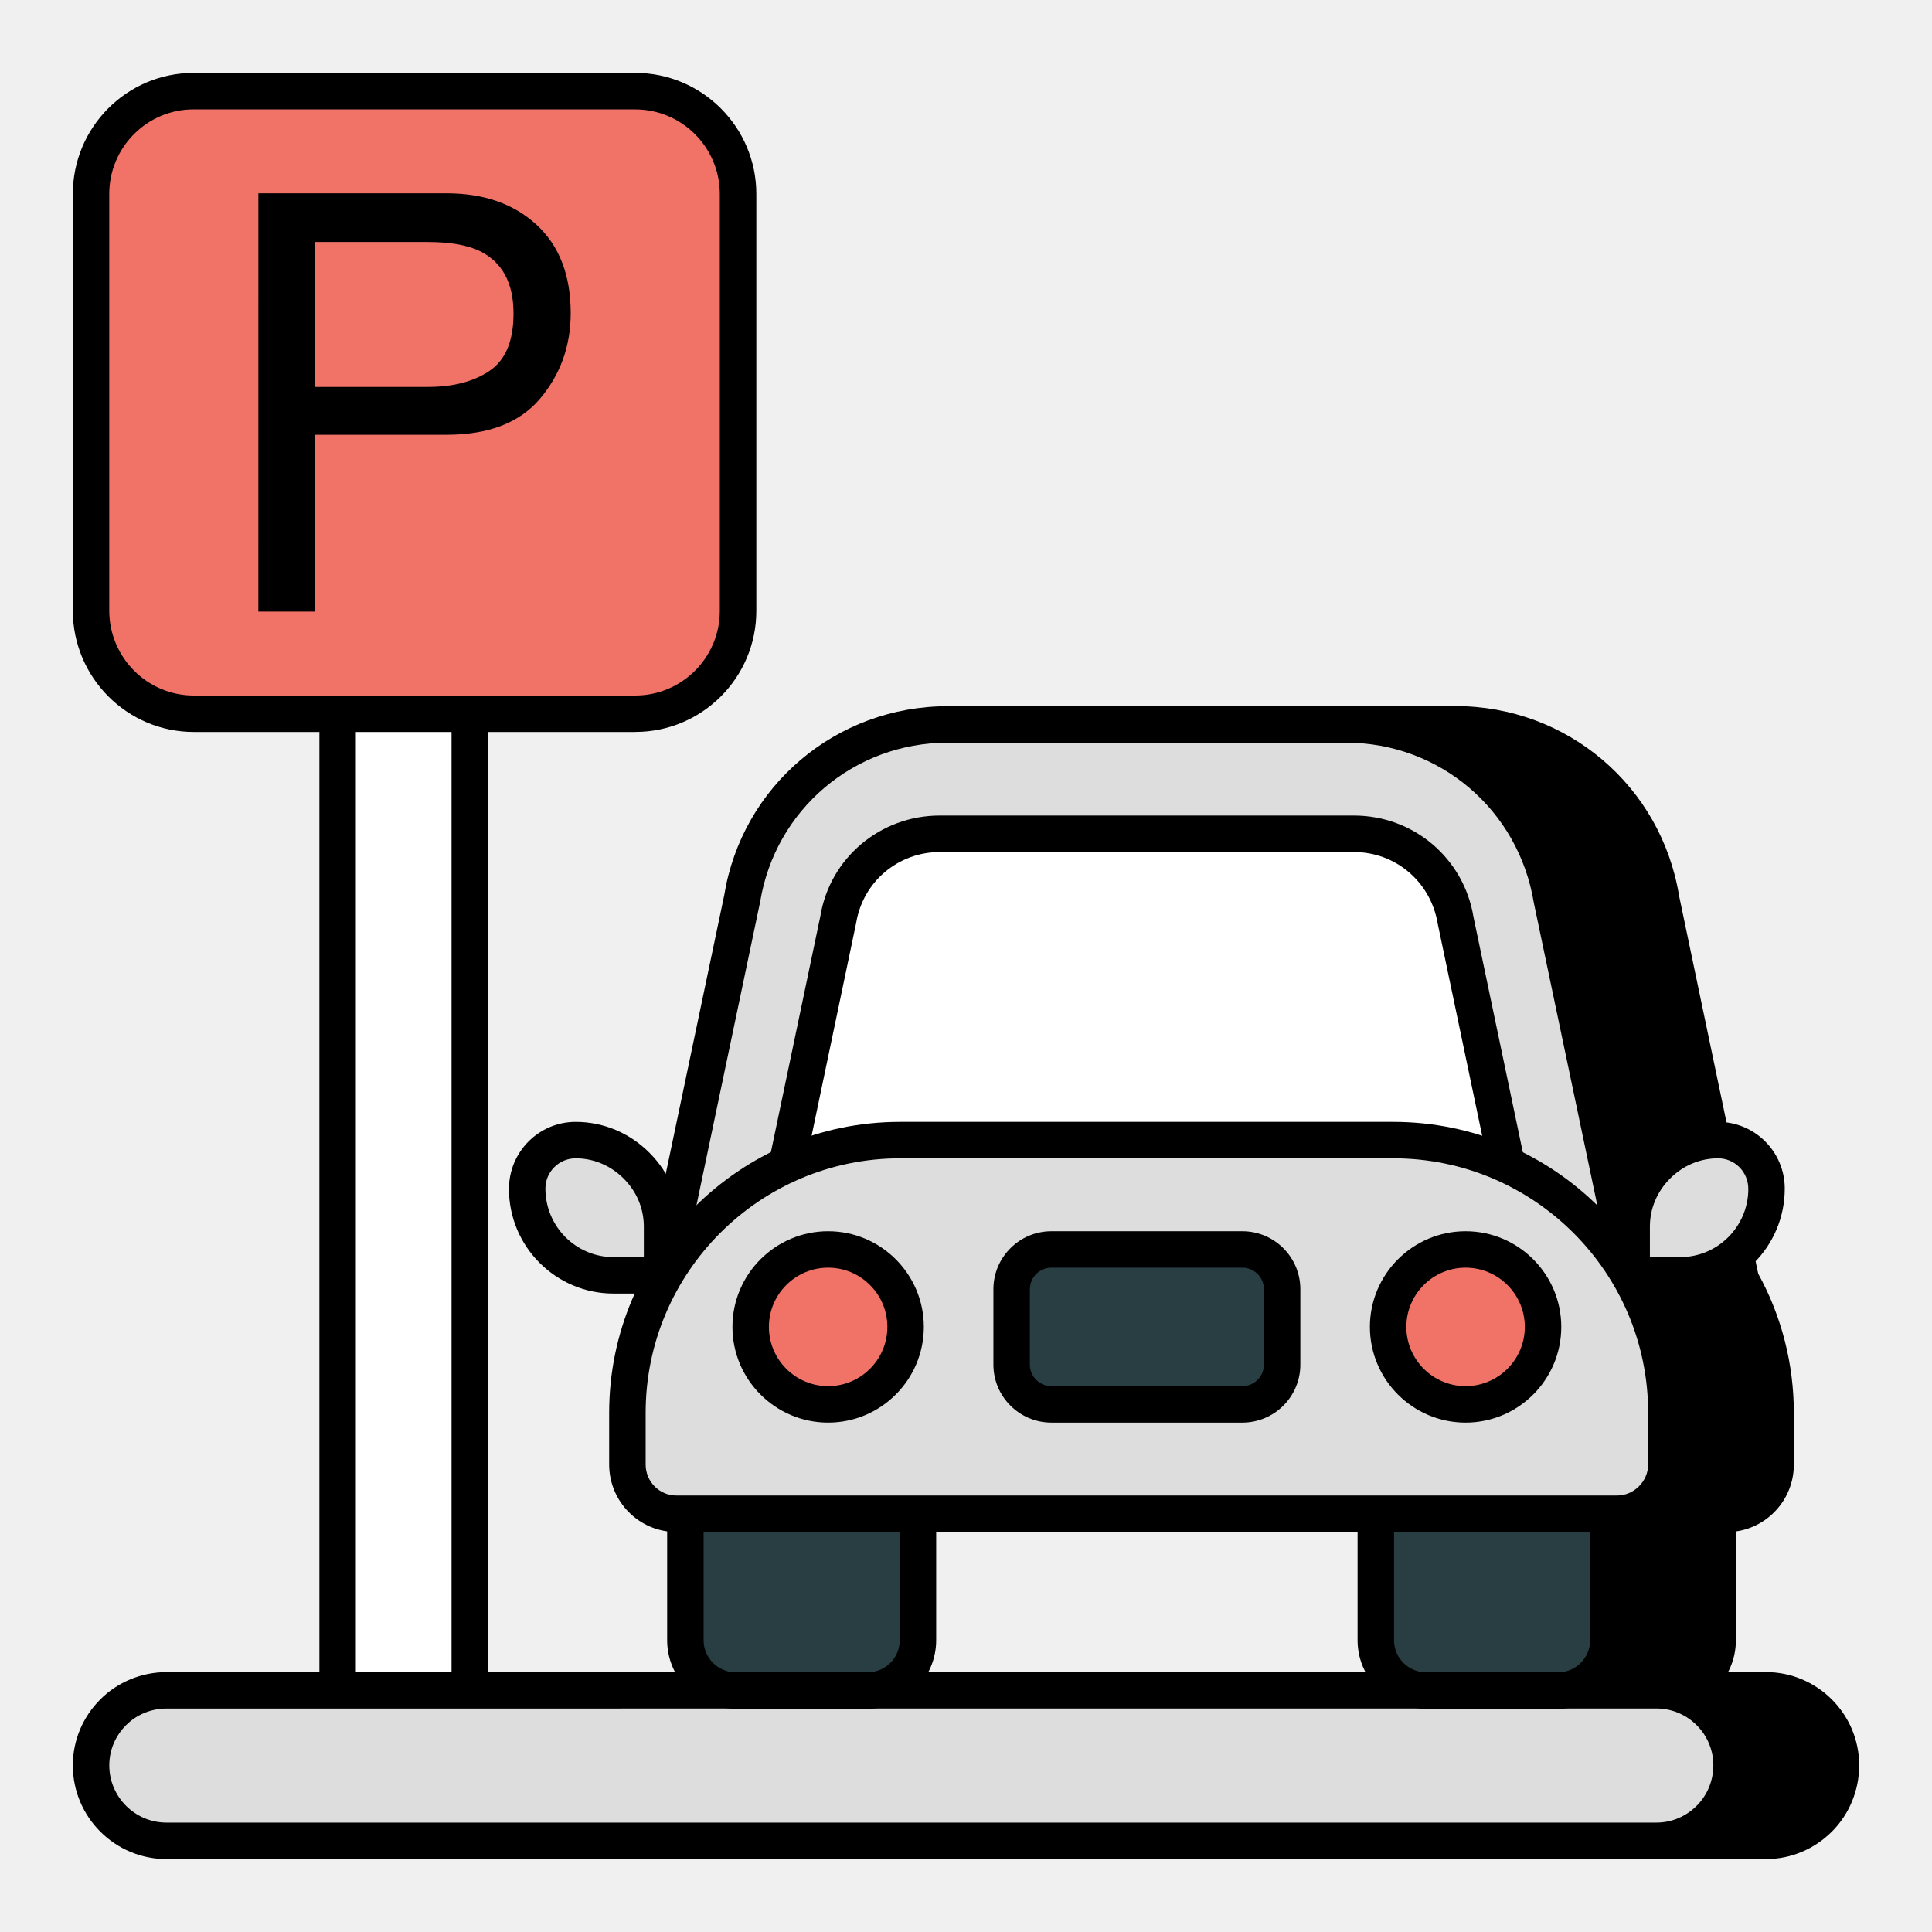
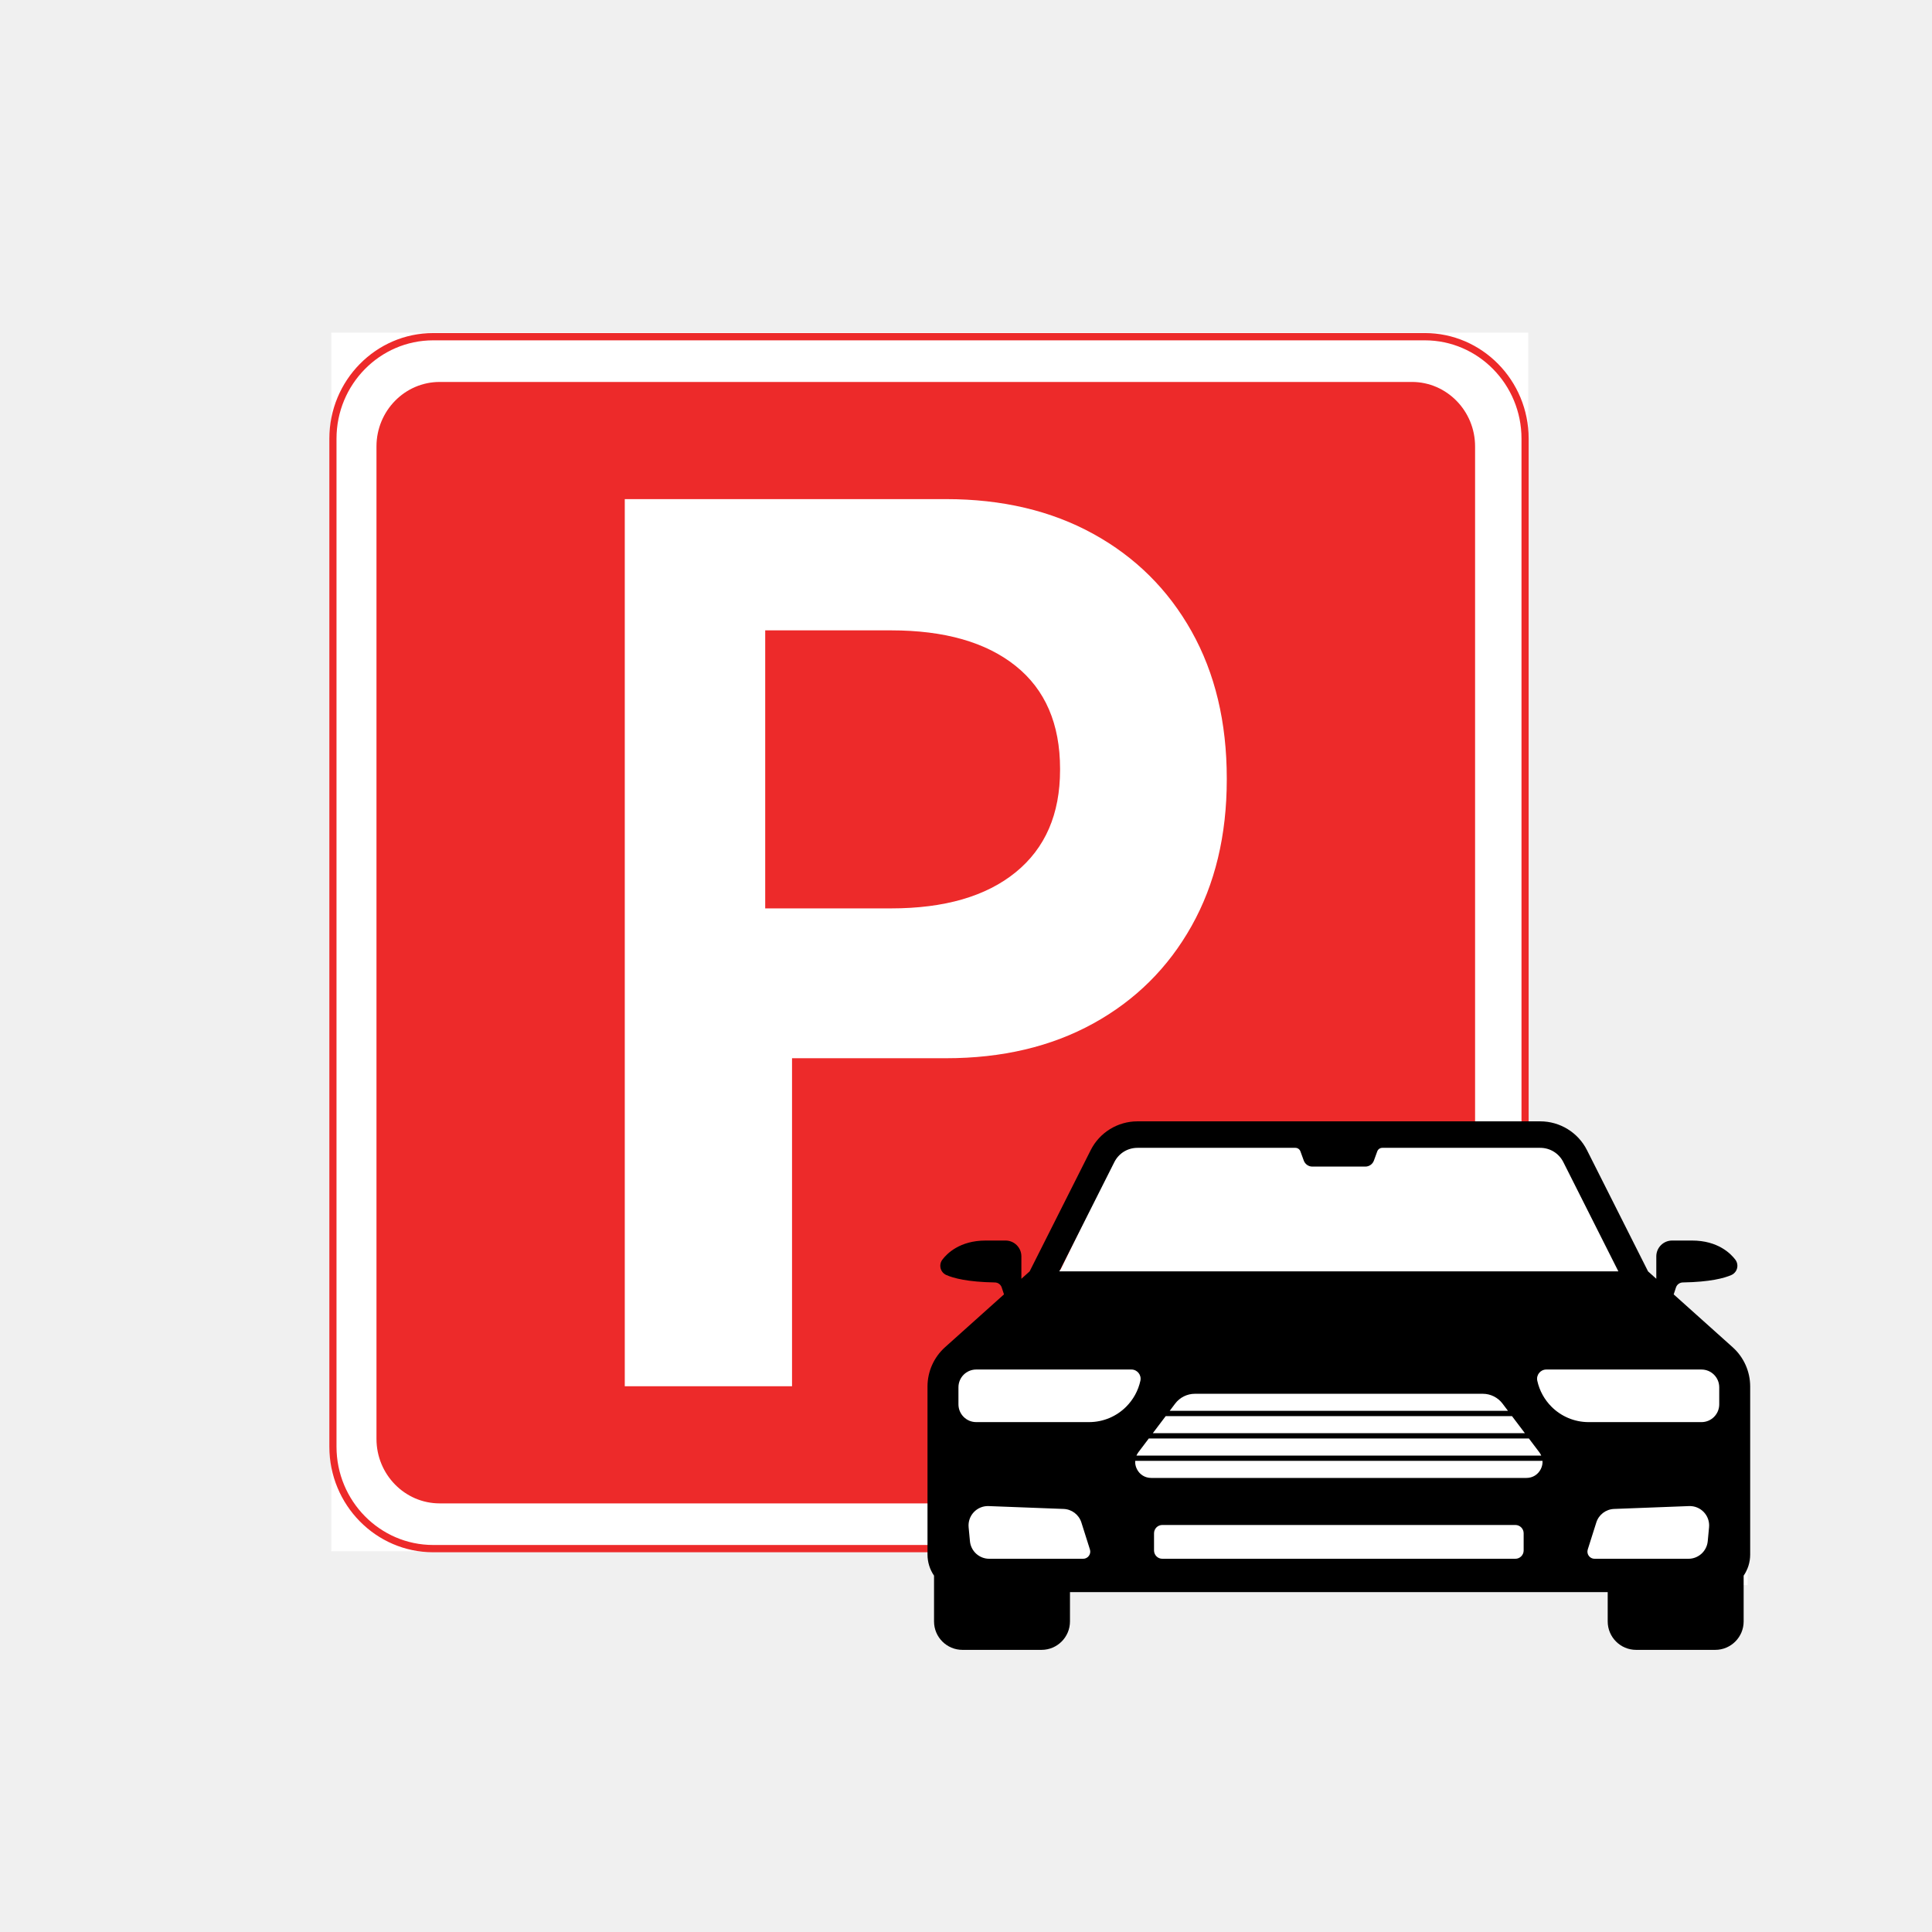
- <svg xmlns="http://www.w3.org/2000/svg" id="Layer_1" enable-background="new 0 0 53 53" viewBox="0 0 53 53">
-   <g>
-     <g>
-       <path d="m47.759 35.12-2.19-10.46c-.45-2.76-2.84-4.79-5.64-4.79h-2.979v21.66h3.789v3.47c0 .76.62 1.38 1.38 1.38h3.62c.76 0 1.38-.62 1.38-1.38v-3.47h.24c.74 0 1.35-.61 1.35-1.35v-1.42c-0-1.32-.34-2.56-.95-3.64z" fill="#000000" />
-       <path d="m45.739 46.88h-3.62c-1.036 0-1.88-.844-1.88-1.88v-2.97h-3.289c-.276 0-.5-.224-.5-.5v-21.66c0-.276.224-.5.5-.5h2.979c3.062 0 5.642 2.191 6.134 5.21l2.17 10.363c.64 1.158.977 2.476.977 3.816v1.42c0 .933-.692 1.706-1.59 1.832v2.988c0 1.036-.844 1.88-1.88 1.88zm-8.289-5.85h3.289c.276 0 .5.224.5.5v3.47c0 .485.395.88.88.88h3.62c.485 0 .88-.395.88-.88v-3.47c0-.276.224-.5.5-.5h.24c.461 0 .85-.39.85-.851v-1.42c0-1.195-.307-2.368-.886-3.394-.025-.045-.043-.094-.054-.144l-2.189-10.46c-.417-2.555-2.582-4.393-5.151-4.393h-2.479z" fill="#000000" />
-     </g>
-     <g>
-       <path d="m9.262 14.74h3.625v33.387h-3.625z" fill="#fff" />
-       <path d="m12.887 48.627h-3.625c-.276 0-.5-.224-.5-.5v-33.387c0-.276.224-.5.5-.5h3.625c.276 0 .5.224.5.5v33.387c0 .276-.224.5-.5.5zm-3.125-1h2.625v-32.387h-2.625z" fill="#000000" />
-     </g>
-     <g>
-       <path d="m48.442 46.37h-13.06v4.13h13.06c.57 0 1.08-.23 1.46-.61.37-.37.6-.89.6-1.46 0-1.14-.92-2.06-2.06-2.06z" fill="#000000" />
-       <path d="m48.442 51h-13.06c-.276 0-.5-.224-.5-.5v-4.13c0-.276.224-.5.5-.5h13.06c1.412 0 2.561 1.148 2.561 2.56 0 .679-.272 1.34-.747 1.814-.486.487-1.131.756-1.813.756zm-12.56-1h12.56c.415 0 .808-.165 1.105-.464.29-.288.455-.691.455-1.106 0-.86-.7-1.56-1.561-1.56h-12.56z" fill="#000000" />
-     </g>
-     <g>
-       <path d="m47.502 48.43c0 .57-.23 1.09-.6 1.46-.38.38-.89.61-1.46.61h-40.875c-1.14 0-2.07-.93-2.07-2.07 0-.57.23-1.08.61-1.46.37-.37.89-.6 1.46-.6h40.875c1.14 0 2.06.92 2.06 2.06z" fill="#ddd" />
-       <path d="m45.442 51h-40.875c-1.417 0-2.569-1.153-2.569-2.57 0-.682.269-1.326.756-1.813.474-.475 1.135-.746 1.813-.746h40.875c1.412 0 2.561 1.148 2.561 2.56 0 .679-.272 1.34-.747 1.814-.486.487-1.131.756-1.813.756zm-40.875-4.13c-.415 0-.818.165-1.106.453-.299.299-.463.691-.463 1.106 0 .866.704 1.57 1.569 1.57h40.875c.415 0 .808-.165 1.105-.464.29-.288.455-.691.455-1.106 0-.86-.7-1.56-1.561-1.56z" fill="#000000" />
-     </g>
-     <g>
-       <path d="m20.247 5.32v11.44c0 1.56-1.26 2.82-2.82 2.82h-12.11c-1.55 0-2.82-1.27-2.82-2.83v-11.43c0-1.56 1.26-2.82 2.81-2.82h12.12c1.56 0 2.82 1.26 2.82 2.82z" fill="#f17368" />
-       <path d="m17.427 20.08h-12.11c-1.83 0-3.319-1.494-3.319-3.33v-11.43c0-1.831 1.484-3.32 3.31-3.32h12.12c1.831 0 3.32 1.489 3.32 3.32v11.439c0 1.831-1.489 3.32-3.32 3.32zm-12.12-17.08c-1.273 0-2.31 1.041-2.31 2.32v11.43c0 1.285 1.04 2.33 2.319 2.33h12.11c1.279 0 2.32-1.041 2.32-2.32v-11.439c0-1.279-1.041-2.32-2.32-2.32z" fill="#000000" />
-     </g>
-     <g>
-       <g>
-         <path d="m7.088 5.303h5.163c1.021 0 1.843.288 2.468.863.625.575.937 1.384.937 2.425 0 .896-.279 1.676-.836 2.34s-1.414.996-2.57.996h-3.609v4.851h-1.554zm6.062 1.578c-.344-.161-.815-.242-1.414-.242h-3.093v3.976h3.093c.698 0 1.264-.148 1.699-.445s.652-.82.652-1.57c0-.844-.312-1.416-.937-1.719z" fill="#000000" />
-       </g>
-     </g>
-     <g>
-       <g>
-         <path d="m44.122 41.186v3.81c0 .76-.62 1.38-1.38 1.38h-3.62c-.76 0-1.38-.62-1.38-1.38v-3.81z" fill="#283e42" />
-         <path d="m42.742 46.876h-3.62c-1.036 0-1.88-.844-1.88-1.88v-3.81c0-.276.224-.5.5-.5h6.38c.276 0 .5.224.5.5v3.81c0 1.036-.844 1.88-1.88 1.88zm-4.5-5.189v3.31c0 .485.395.88.88.88h3.62c.485 0 .88-.395.88-.88v-3.31z" fill="#000000" />
-       </g>
-       <g>
-         <path d="m18.802 41.186h6.38v3.81c0 .76-.62 1.38-1.38 1.38h-3.62c-.76 0-1.38-.62-1.38-1.38z" fill="#283e42" />
-         <path d="m23.802 46.876h-3.62c-1.036 0-1.88-.844-1.88-1.88v-3.81c0-.276.224-.5.5-.5h6.38c.276 0 .5.224.5.5v3.81c0 1.036-.844 1.88-1.88 1.88zm-4.5-5.189v3.31c0 .485.395.88.88.88h3.62c.485 0 .88-.395.88-.88v-3.31z" fill="#000000" />
-       </g>
-     </g>
-     <g>
-       <path d="m44.761 35.121h-26.599l2.196-10.457c.452-2.763 2.836-4.79 5.641-4.79h10.925c2.805 0 5.19 2.027 5.641 4.79z" fill="#ddd" />
-       <path d="m44.761 35.621h-26.599c-.15 0-.293-.068-.388-.185-.096-.117-.133-.271-.102-.418l2.195-10.457c.488-2.997 3.068-5.188 6.13-5.188h10.926c3.061 0 5.641 2.19 6.135 5.209l2.191 10.436c.031.147-.006.301-.102.418-.095.116-.237.185-.388.185zm-25.982-1h25.366l-2.068-9.854c-.419-2.555-2.584-4.393-5.152-4.393h-10.926c-2.569 0-4.733 1.838-5.147 4.371z" fill="#000000" />
-     </g>
-     <g>
-       <path d="m21.475 32.49 1.519-7.252c.223-1.37 1.395-2.364 2.787-2.364h11.362c1.391 0 2.563.995 2.788 2.365l1.519 7.251z" fill="#fff" />
-       <path d="m41.45 32.99h-19.976c-.15 0-.293-.068-.388-.185-.096-.117-.133-.271-.102-.418l1.52-7.252c.259-1.591 1.639-2.762 3.276-2.762h11.361c1.637 0 3.017 1.171 3.281 2.784l1.516 7.229c.031.147-.006.301-.102.418-.095.116-.237.185-.388.185zm-19.36-1h18.745l-1.394-6.648c-.189-1.149-1.154-1.968-2.299-1.968h-11.361c-1.146 0-2.109.818-2.294 1.944z" fill="#000000" />
-     </g>
-     <g>
-       <path d="m18.162 33.646v1.34h-1.33c-1.31 0-2.37-1.06-2.37-2.37v-.01c0-.73.59-1.33 1.33-1.33.65 0 1.24.27 1.67.7.43.43.7 1.02.7 1.67z" fill="#ddd" />
-       <path d="m18.162 35.486h-1.33c-1.583 0-2.87-1.287-2.87-2.87 0-1.019.821-1.84 1.83-1.84.76 0 1.479.301 2.023.847.546.545.847 1.264.847 2.023v1.34c0 .276-.224.5-.5.5zm-2.37-3.71c-.458 0-.83.372-.83.83 0 1.041.839 1.88 1.87 1.88h.83v-.84c0-.492-.196-.96-.554-1.316-.356-.357-.824-.554-1.316-.554z" fill="#000000" />
-     </g>
-     <g>
-       <path d="m44.761 33.646v1.34h1.33c1.31 0 2.37-1.06 2.37-2.37v-.01c0-.73-.59-1.33-1.33-1.33-.65 0-1.24.27-1.67.7-.43.43-.7 1.02-.7 1.67z" fill="#ddd" />
-       <path d="m46.091 35.486h-1.33c-.276 0-.5-.224-.5-.5v-1.34c0-.759.301-1.478.847-2.023.545-.546 1.264-.847 2.023-.847 1.009 0 1.83.821 1.83 1.83 0 1.593-1.287 2.88-2.87 2.88zm-.83-1h.83c1.031 0 1.87-.839 1.87-1.87 0-.468-.372-.84-.83-.84-.492 0-.96.196-1.316.554-.357.357-.554.824-.554 1.316z" fill="#000000" />
-     </g>
-     <g>
-       <path d="m45.712 38.756v1.42c0 .74-.61 1.35-1.35 1.35h-25.81c-.74 0-1.34-.61-1.34-1.35v-1.42c0-4.13 3.35-7.48 7.48-7.48h13.53c4.13 0 7.49 3.35 7.49 7.48z" fill="#ddd" />
-       <path d="m44.362 42.026h-25.81c-1.015 0-1.841-.83-1.841-1.85v-1.421c0-4.399 3.58-7.979 7.98-7.979h13.53c4.405 0 7.989 3.58 7.989 7.979v1.421c0 1.02-.83 1.85-1.85 1.85zm-19.67-10.25c-3.849 0-6.98 3.131-6.98 6.979v1.421c0 .469.377.85.841.85h25.81c.461 0 .85-.389.85-.85v-1.421c0-3.849-3.136-6.979-6.989-6.979z" fill="#000000" />
-     </g>
-     <g>
-       <path d="m35.172 35.366v2.07c0 .6-.49 1.09-1.09 1.09h-5.24c-.6 0-1.09-.49-1.09-1.09v-2.07c0-.6.49-1.09 1.09-1.09h5.24c.6 0 1.09.49 1.09 1.09z" fill="#283e42" />
-       <path d="m34.082 39.026h-5.239c-.877 0-1.591-.713-1.591-1.59v-2.07c0-.877.714-1.59 1.591-1.59h5.239c.877 0 1.59.713 1.59 1.59v2.07c-0.0.877-.713 1.59-1.59 1.59zm-5.239-4.25c-.326 0-.591.265-.591.59v2.07c0 .325.265.59.591.59h5.239c.325 0 .59-.265.59-.59v-2.07c0-.325-.265-.59-.59-.59z" fill="#000000" />
-     </g>
-     <g>
-       <g>
-         <circle cx="22.719" cy="36.401" fill="#f17368" r="2.125" />
-         <path d="m22.718 39.026c-1.447 0-2.625-1.178-2.625-2.625s1.178-2.625 2.625-2.625 2.625 1.178 2.625 2.625-1.178 2.625-2.625 2.625zm0-4.25c-.896 0-1.625.729-1.625 1.625s.729 1.625 1.625 1.625 1.625-.729 1.625-1.625-.729-1.625-1.625-1.625z" fill="#000000" />
-       </g>
-       <g>
-         <circle cx="40.205" cy="36.401" fill="#f17368" r="2.125" />
-         <path d="m40.205 39.026c-1.447 0-2.625-1.178-2.625-2.625s1.178-2.625 2.625-2.625 2.625 1.178 2.625 2.625-1.178 2.625-2.625 2.625zm0-4.25c-.896 0-1.625.729-1.625 1.625s.729 1.625 1.625 1.625 1.625-.729 1.625-1.625-.729-1.625-1.625-1.625z" fill="#000000" />
+ <svg xmlns="http://www.w3.org/2000/svg" width="2200" height="2200" enable-background="new 0 0 2200 2200" version="1.1" xml:space="preserve">
+   <g class="layer">
+     <rect fill="#ffffff" height="1386.66" id="svg_8" stroke="#ffffff" transform="matrix(1 0 0 1 0 0)" width="1362" x="377.7" y="379.27" />
+     <g id="Objects">
+       <g id="svg_2">
+         <path d="m1622.48,379.27l-1129.22,0c-65.19,0 -118.22,53.92 -118.22,120.18l0,1147.96c0,66.27 53.04,120.18 118.22,120.18l653.53,0c-0.05,-0.96 -0.07,-1.91 -0.07,-2.89l0,-5.4l-653.46,0c-60.69,0 -110.07,-50.19 -110.07,-111.9l0,-1147.96c0,-61.7 49.38,-111.9 110.07,-111.9l1129.22,0c60.69,0 110.07,50.2 110.07,111.9l0,839.88c2.74,0.02 5.47,0.22 8.15,0.59l0,-840.47c0,-66.26 -53.04,-120.18 -118.22,-120.18z" fill="#ed2a2a" id="svg_3" />
+         <path d="m1207.11,875.47l0,1.24c0,50.3 -16.86,89.15 -50.57,116.57c-33.71,27.42 -81.03,41.12 -141.89,41.12l-143.3,0l0,-316.6l143.31,0c60.86,0 108.17,13.5 141.88,40.5c33.73,27 50.57,66.07 50.57,117.18z" fill="#ed2a2a" id="svg_4" transform="matrix(1 0 0 1 0 0)" />
+         <path d="m1607.76,434.94l-1107.12,0c-39.67,0 -71.94,32.94 -71.94,73.44l0,1130.11c0,40.5 32.27,73.44 71.94,73.44l640.66,0l0,-114.06c0,-18.53 7.75,-36.25 21.26,-48.62l35.91,-32.85c-12.57,-1.3 -22.77,-3.69 -30.46,-7.13c-4.46,-1.98 -8.26,-5.26 -10.96,-9.47c-2.69,-4.22 -4.12,-9.07 -4.12,-14.08c0,-5.53 1.79,-11 5.01,-15.39c5.37,-7.32 21.26,-24.38 52.3,-24.38l18.09,0c8.47,0 16.13,3.55 21.65,9.26l41.57,-84.26c10.86,-22.06 32.65,-35.76 56.86,-35.76l331.29,0l0,-826.83c0,-40.49 -32.28,-73.43 -71.94,-73.43zm-210.81,452.7c0,63.52 -13.36,119.1 -40.04,166.74c-26.71,47.64 -64.01,84.65 -111.94,111.05c-47.93,26.4 -103.84,39.59 -167.75,39.59l-175.32,0l0,373.5l-190.46,0l0,-1010.17l365.77,0c63.91,0 119.82,13.19 167.75,39.59c47.93,26.4 85.24,63.41 111.94,111.05c26.69,47.64 40.05,103.43 40.05,167.37l0,1.3l0,-0.01z" fill="#ed2a2a" id="svg_5" transform="matrix(1 0 0 1 0 0)" />
+         <polygon fill="#FFFFFF" id="svg_6" points="1536.568,1300.84 1278.528,1300.84 1197.009,1467.424 1085.362,1567.492 1085.362,1805.022 1990.054,1805.022 1990.054,1562.235 1870.432,1455.732 1790.685,1300.84 " />
+         <path d="m1973,1534.11l-67.14,-60.18l2.58,-7.85c1.11,-3.39 4.25,-5.68 7.8,-5.74c31.22,-0.5 47.37,-4.97 55.28,-8.44c2.09,-0.91 3.81,-2.41 5.01,-4.24c1.2,-1.84 1.87,-4.02 1.87,-6.3c0,-2.47 -0.78,-4.88 -2.26,-6.84c-5.18,-6.92 -19.82,-21.9 -49.43,-21.9l-22.63,0c-9.95,0 -18.02,8.07 -18.02,18.01l0,25.54l-9.41,-8.44l-69.52,-138.03c-10.14,-20.12 -30.74,-32.81 -53.28,-32.81l-458.6,0c-22.53,0 -43.14,12.69 -53.27,32.82l-69.51,138.02l-9.41,8.45l0,-25.55c0,-9.94 -8.07,-18.01 -18.02,-18.01l-22.63,0c-29.61,0 -44.25,14.98 -49.43,21.9c-1.48,1.97 -2.26,4.38 -2.26,6.84c0,2.28 0.67,4.46 1.87,6.3c1.2,1.83 2.92,3.33 5.01,4.24c7.91,3.47 24.06,7.94 55.28,8.44c3.55,0.06 6.69,2.35 7.8,5.74l2.58,7.85l-67.14,60.18c-12.7,11.4 -19.96,27.66 -19.96,44.71l0,191.29c0,8.94 2.74,17.25 7.44,24.12l0,52.11c0,17.89 14.5,32.39 32.38,32.39l90.03,0c17.88,0 32.39,-14.5 32.39,-32.39l0,-33.38l612.32,0l0,33.38c0,17.89 14.51,32.39 32.39,32.39l90.03,0c17.88,0 32.38,-14.5 32.38,-32.39l0,-52.1c4.7,-6.87 7.44,-15.18 7.44,-24.13l0,-191.29c0.01,-17.05 -7.25,-33.31 -19.96,-44.71zm-704.07,-210.82c5.03,-10.01 15.13,-16.23 26.32,-16.23l179.82,0c2.57,0 4.87,1.61 5.75,4.03l3.81,10.47c1.5,4.12 5.41,6.86 9.79,6.86l60.28,0c4.38,0 8.29,-2.74 9.79,-6.86l3.81,-10.47c0.88,-2.42 3.18,-4.03 5.75,-4.03l179.8,0c11.2,0 21.29,6.22 26.33,16.23l62.69,124.45l-636.62,0l62.68,-124.45zm452.81,289.29l14.7,19.44l-423.73,0l14.68,-19.44l394.35,0zm-389.78,-6.03l6.26,-8.31c5.27,-6.96 13.62,-11.12 22.36,-11.12l327.96,0c8.74,0 17.09,4.16 22.36,11.12l6.27,8.31l-385.21,0zm409.03,31.5l11.79,15.59c0.93,1.22 1.67,2.5 2.24,3.84l-460.92,0c0.58,-1.34 1.32,-2.62 2.24,-3.84l11.79,-15.59l432.86,0zm-507.61,136.95l-106.91,0c-11.39,0 -20.91,-8.67 -21.98,-20l-1.5,-15.86c-1.25,-13.29 9.48,-24.64 22.82,-24.14l85.36,3.26c9.31,0.35 17.39,6.52 20.21,15.4l9.74,30.76c1.66,5.23 -2.24,10.58 -7.74,10.58zm6.67,-155.62l-128.41,0c-11.18,0 -20.24,-9.06 -20.24,-20.24l0,-19.41c0,-11.18 9.06,-20.24 20.24,-20.24l176.69,0c6.7,0 11.67,6.19 10.26,12.74c-2.48,11.42 -8.21,21.63 -16.19,29.61c-10.83,10.85 -25.8,17.54 -42.35,17.54zm494.96,146.16c0,5.23 -4.24,9.46 -9.46,9.46l-401.98,0c-5.22,0 -9.46,-4.23 -9.46,-9.46l0,-19.58c0,-5.22 4.24,-9.45 9.46,-9.45l401.98,0c5.22,0 9.46,4.23 9.46,9.45l0,19.58zm19.55,-92.74c-3.16,6.35 -9.28,10.15 -16.36,10.15l-427.26,0c-7.09,0 -13.22,-3.79 -16.37,-10.15c-1.49,-2.99 -2.12,-6.17 -1.92,-9.28l463.83,0c0.21,3.11 -0.43,6.29 -1.92,9.28zm-4.03,-100.56c-1.41,-6.55 3.56,-12.74 10.26,-12.74l176.69,0c11.19,0 20.24,9.05 20.24,20.24l0,19.41c0,11.18 -9.05,20.24 -20.24,20.24l-128.41,0c-16.54,0 -31.52,-6.7 -42.35,-17.54c-7.98,-7.99 -13.71,-18.2 -16.19,-29.61zm65.22,202.76c-5.49,0 -9.41,-5.34 -7.75,-10.58l9.74,-30.76c2.82,-8.88 10.91,-15.04 20.22,-15.4l85.35,-3.26c13.34,-0.5 24.07,10.84 22.82,24.14l-1.5,15.86c-1.07,11.33 -10.59,20 -21.98,20l-106.9,0z" id="svg_7" />
      </g>
    </g>
  </g>
</svg>
